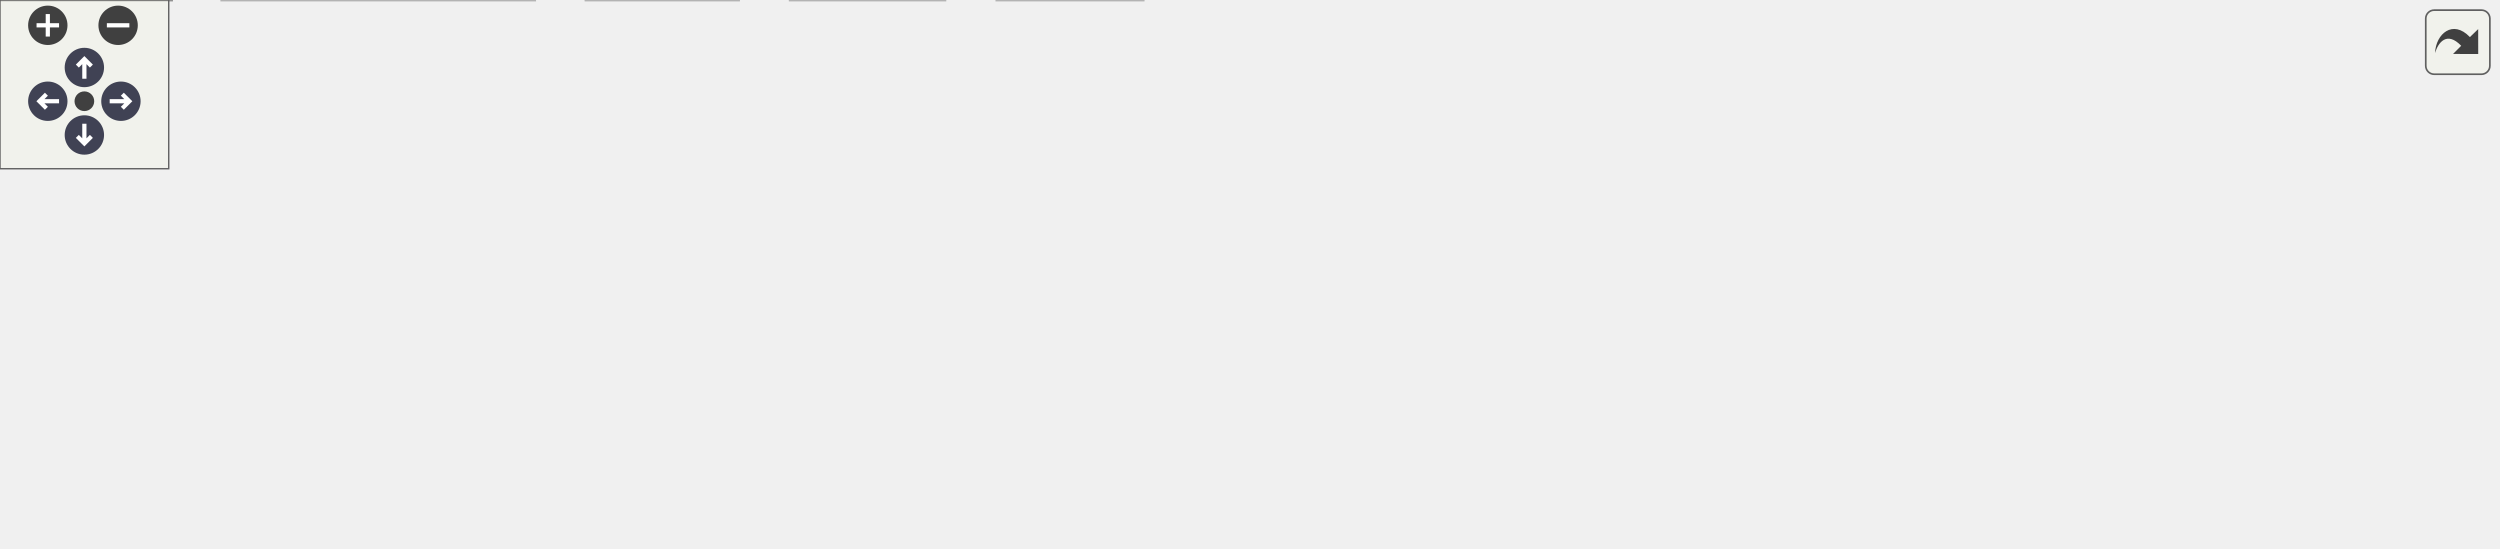
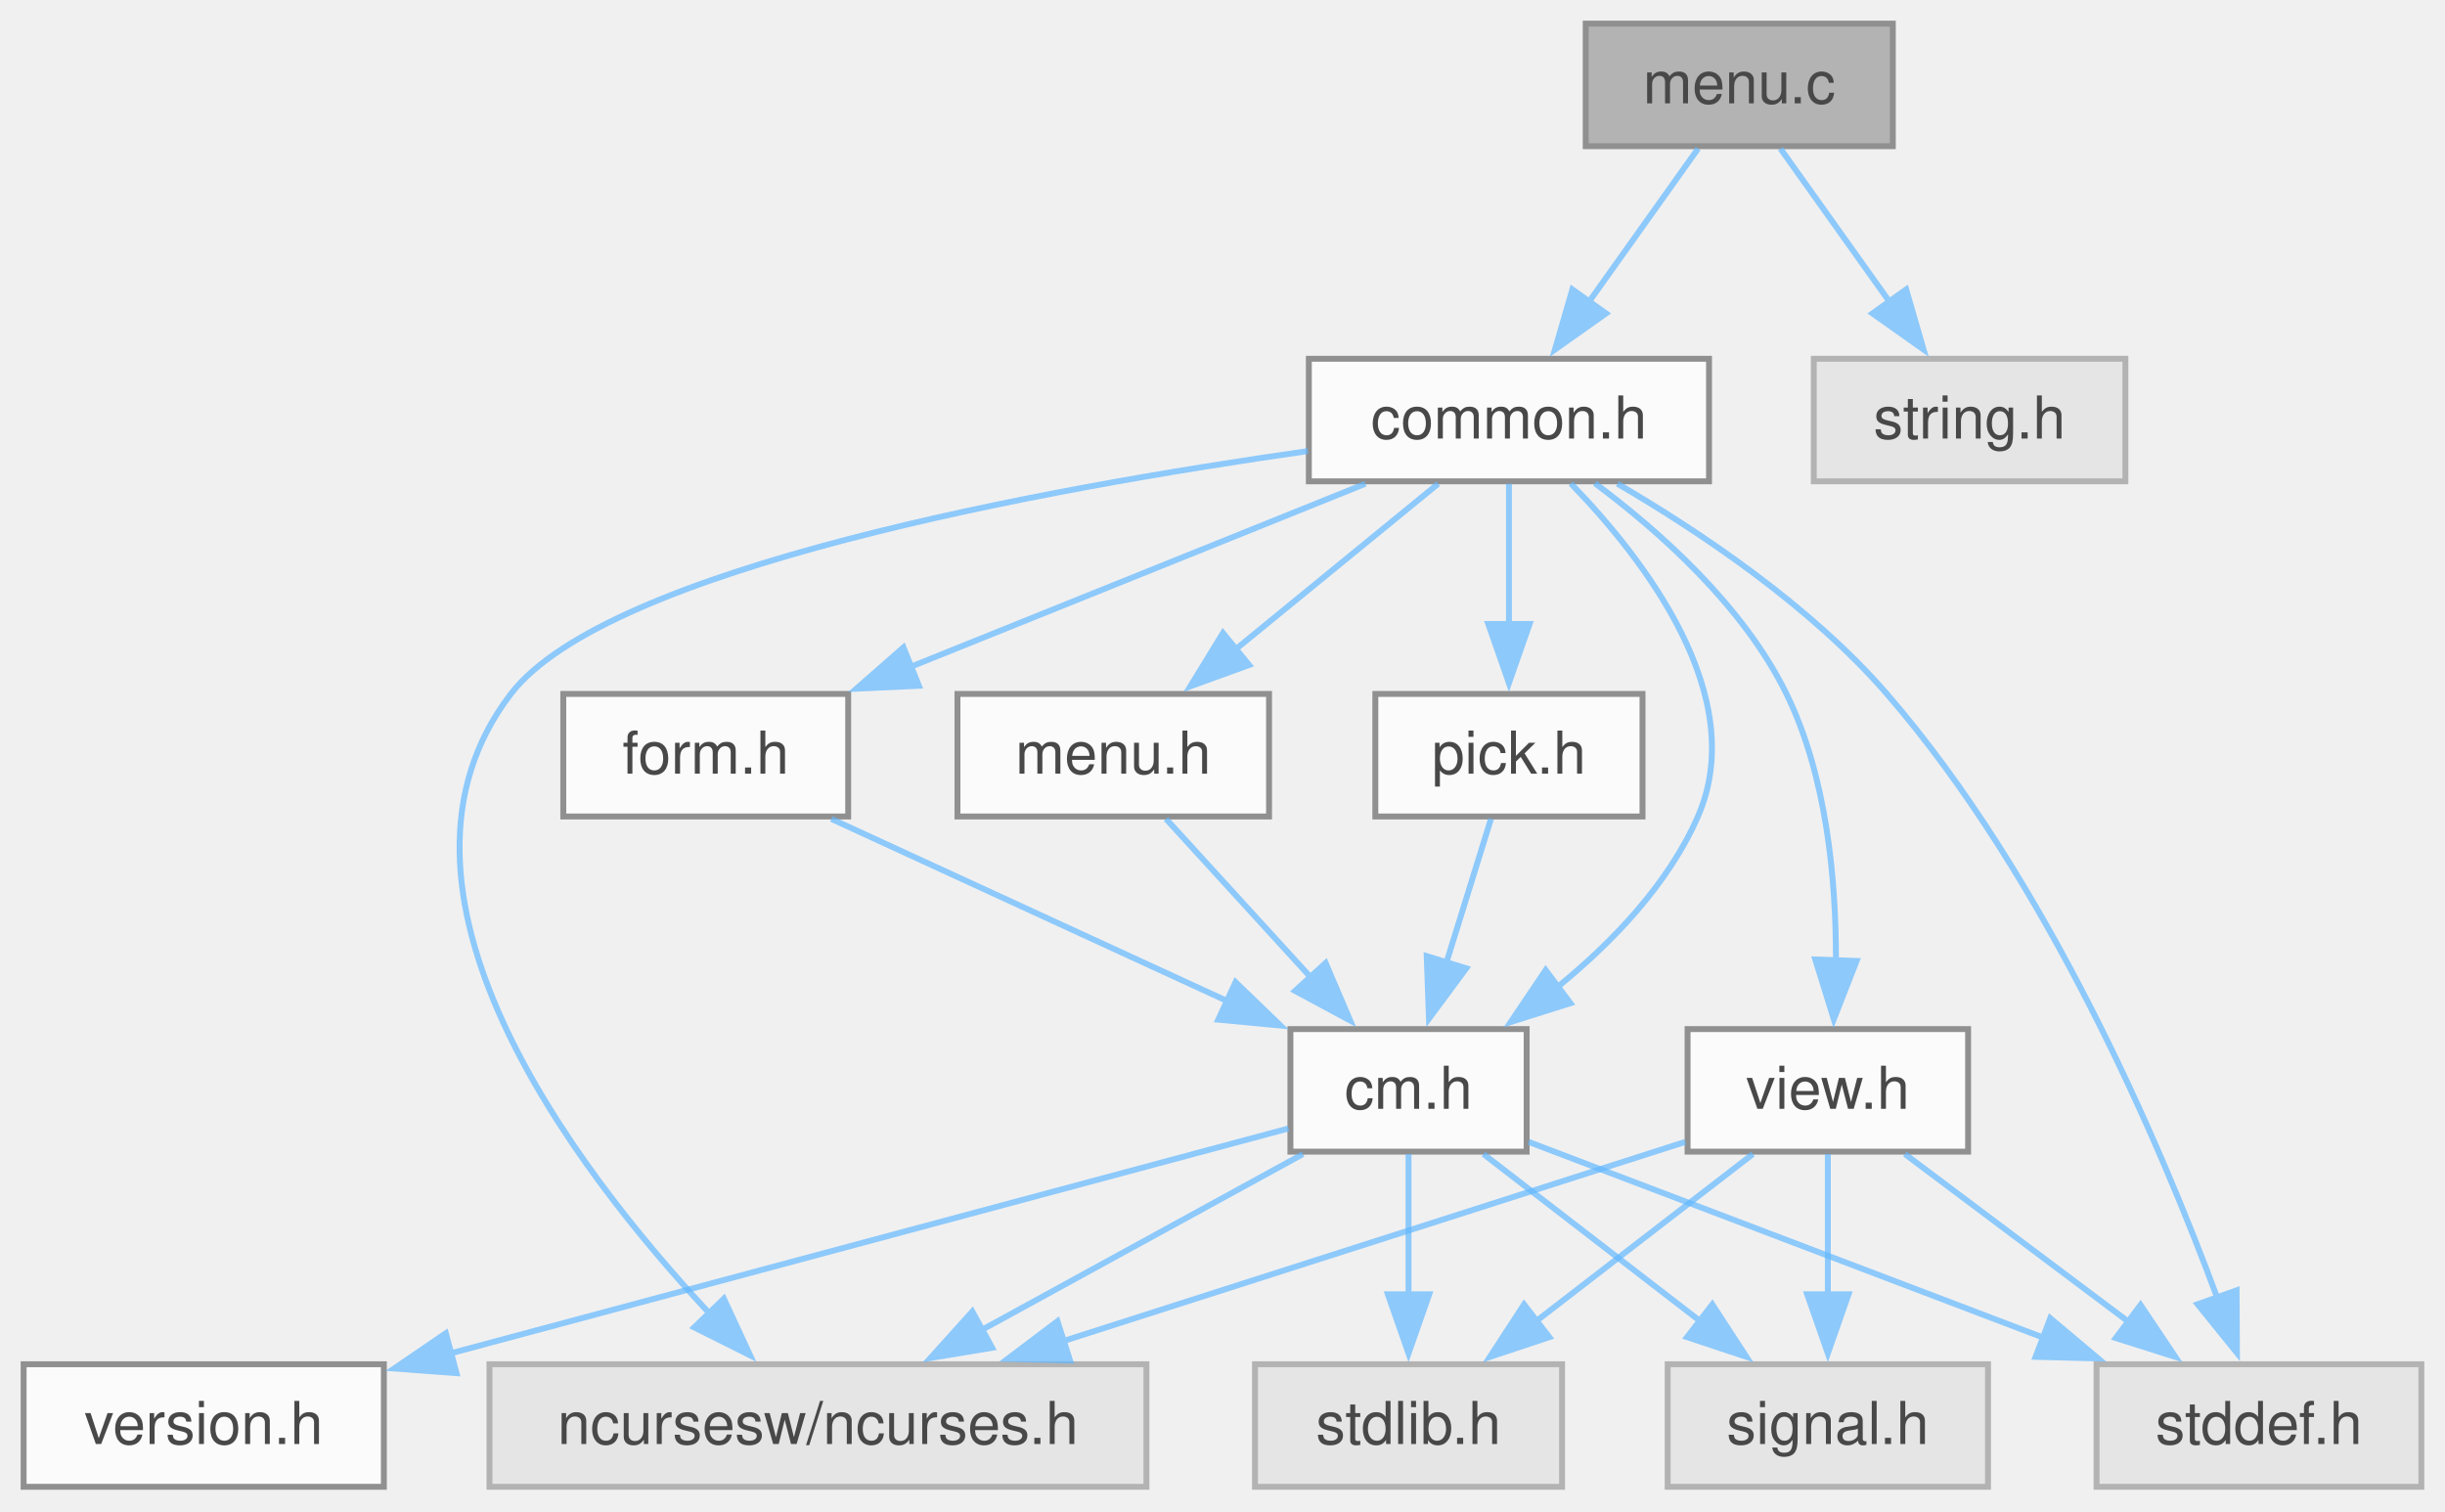
- <svg xmlns="http://www.w3.org/2000/svg" xmlns:xlink="http://www.w3.org/1999/xlink" id="main" version="1.1" xml:space="preserve">
-   <style type="text/css">
+ <svg xmlns="http://www.w3.org/2000/svg" xmlns:xlink="http://www.w3.org/1999/xlink" width="414pt" height="256pt" viewBox="0.00 0.00 414.00 256.00">
+   <svg id="main" version="1.1" xml:space="preserve">
+     <style type="text/css">
.node, .edge {opacity: 0.7;}
.node.selected, .edge.selected {opacity: 1;}
.edge:hover path { stroke: red; }
.edge:hover polygon { stroke: red; fill: red; }
</style>
-   <defs>
-     <circle id="rim" cx="0" cy="0" r="7" />
-     <circle id="rim2" cx="0" cy="0" r="3.5" />
-     <g id="zoomPlus">
-       <use xlink:href="#rim" fill="#404040">
-         <set attributeName="fill" to="#808080" begin="zoomplus.mouseover" end="zoomplus.mouseout" />
-       </use>
-       <path d="M-4,0h8M0,-4v8" fill="none" stroke="white" stroke-width="1.5" pointer-events="none" />
-     </g>
-     <g id="zoomMin">
-       <use xlink:href="#rim" fill="#404040">
-         <set attributeName="fill" to="#808080" begin="zoomminus.mouseover" end="zoomminus.mouseout" />
-       </use>
-       <path d="M-4,0h8" fill="none" stroke="white" stroke-width="1.5" pointer-events="none" />
-     </g>
-     <g id="arrowUp" transform="translate(30 24)">
-       <use xlink:href="#rim" />
-       <path pointer-events="none" fill="none" stroke="white" stroke-width="1.5" d="M0,-3.0v7 M-2.5,-0.5L0,-3.0L2.5,-0.5" />
-     </g>
-     <g id="arrowRight" transform="rotate(90) translate(36 -43)">
-       <use xlink:href="#rim" />
-       <path pointer-events="none" fill="none" stroke="white" stroke-width="1.5" d="M0,-3.0v7 M-2.5,-0.5L0,-3.0L2.5,-0.5" />
-     </g>
-     <g id="arrowDown" transform="rotate(180) translate(-30 -48)">
-       <use xlink:href="#rim" />
-       <path pointer-events="none" fill="none" stroke="white" stroke-width="1.5" d="M0,-3.0v7 M-2.5,-0.5L0,-3.0L2.5,-0.5" />
-     </g>
-     <g id="arrowLeft" transform="rotate(270) translate(-36 17)">
-       <use xlink:href="#rim" />
-       <path pointer-events="none" fill="none" stroke="white" stroke-width="1.5" d="M0,-3.0v7 M-2.5,-0.5L0,-3.0L2.5,-0.5" />
-     </g>
-     <g id="resetDef">
-       <use xlink:href="#rim2" fill="#404040">
-         <set attributeName="fill" to="#808080" begin="reset.mouseover" end="reset.mouseout" />
-       </use>
-     </g>
-   </defs>
-   <svg id="graph" class="graph">
-     <g id="viewport">
-       <g id="Node000001" class="node">
-         <g id="a_Node000001">
-           <a xlink:title="Functions to execute external commands.">
-             <polygon fill="#999999" stroke="#666666" points="524.25,-134.25 476.75,-134.25 476.75,-113.5 524.25,-113.5 524.25,-134.25" />
-             <text xml:space="preserve" text-anchor="middle" x="500.5" y="-120.75" font-family="Helvetica,sans-Serif" font-size="10.00">exec.c</text>
-           </a>
+     <svg id="graph" class="graph">
+       <g id="graph0" class="graph" transform="scale(1 1) rotate(0) translate(4 251.75)">
+         <g id="Node000001" class="node">
+           <g id="a_Node000001">
+             <a xlink:title="Command line start-up for C-Menu components.">
+               <polygon fill="#999999" stroke="#666666" points="316.5,-247.75 264.5,-247.75 264.5,-227 316.5,-227 316.5,-247.75" />
+               <text xml:space="preserve" text-anchor="middle" x="290.5" y="-234.25" font-family="Helvetica,sans-Serif" font-size="10.00">menu.c</text>
+             </a>
+           </g>
+         </g>
+         <g id="Node000002" class="node">
+           <g id="a_Node000002">
+             <a xlink:href="../../dd/dd8/a00719.html" target="_top" xlink:title="Headder for C-Menu Menu, Form, Pick, and View components.">
+               <polygon fill="white" stroke="#666666" points="285.38,-191 217.62,-191 217.62,-170.25 285.38,-170.25 285.38,-191" />
+               <text xml:space="preserve" text-anchor="middle" x="251.5" y="-177.5" font-family="Helvetica,sans-Serif" font-size="10.00">common.h</text>
+             </a>
+           </g>
+         </g>
+         <g id="edge1_Node000001_Node000002" class="edge">
+           <g id="a_edge1_Node000001_Node000002">
+             <a xlink:title=" ">
+               <path fill="none" stroke="#63b8ff" d="M283.53,-226.59C278.37,-219.35 271.18,-209.26 264.93,-200.47" />
+               <polygon fill="#63b8ff" stroke="#63b8ff" points="267.94,-198.68 259.29,-192.56 262.24,-202.74 267.94,-198.68" />
+             </a>
+           </g>
+         </g>
+         <g id="Node000013" class="node">
+           <g id="a_Node000013">
+             <a xlink:title=" ">
+               <polygon fill="#e0e0e0" stroke="#999999" points="355.88,-191 303.12,-191 303.12,-170.25 355.88,-170.25 355.88,-191" />
+               <text xml:space="preserve" text-anchor="middle" x="329.5" y="-177.5" font-family="Helvetica,sans-Serif" font-size="10.00">string.h</text>
+             </a>
+           </g>
+         </g>
+         <g id="edge21_Node000001_Node000013" class="edge">
+           <g id="a_edge21_Node000001_Node000013">
+             <a xlink:title=" ">
+               <path fill="none" stroke="#63b8ff" d="M297.47,-226.59C302.63,-219.35 309.82,-209.26 316.07,-200.47" />
+               <polygon fill="#63b8ff" stroke="#63b8ff" points="318.76,-202.74 321.71,-192.56 313.06,-198.68 318.76,-202.74" />
+             </a>
+           </g>
+         </g>
+         <g id="Node000003" class="node">
+           <g id="a_Node000003">
+             <a xlink:title=" ">
+               <polygon fill="#e0e0e0" stroke="#999999" points="190.12,-20.75 78.88,-20.75 78.88,0 190.12,0 190.12,-20.75" />
+               <text xml:space="preserve" text-anchor="middle" x="134.5" y="-7.25" font-family="Helvetica,sans-Serif" font-size="10.00">ncursesw/ncurses.h</text>
+             </a>
+           </g>
+         </g>
+         <g id="edge2_Node000002_Node000003" class="edge">
+           <g id="a_edge2_Node000002_Node000003">
+             <a xlink:title=" ">
+               <path fill="none" stroke="#63b8ff" d="M217.45,-175.37C172.97,-169.03 98.82,-155.52 82.5,-134.25 57.28,-101.37 92.71,-54.43 116.33,-29.15" />
+               <polygon fill="#63b8ff" stroke="#63b8ff" points="118.57,-31.86 123.02,-22.25 113.55,-26.99 118.57,-31.86" />
+             </a>
+           </g>
+         </g>
+         <g id="Node000004" class="node">
+           <g id="a_Node000004">
+             <a xlink:href="../../d8/db9/a00725.html" target="_top" xlink:title="Headder for C-Menu API library, libcm.so.">
+               <polygon fill="white" stroke="#666666" points="254.5,-77.5 214.5,-77.5 214.5,-56.75 254.5,-56.75 254.5,-77.5" />
+               <text xml:space="preserve" text-anchor="middle" x="234.5" y="-64" font-family="Helvetica,sans-Serif" font-size="10.00">cm.h</text>
+             </a>
+           </g>
+         </g>
+         <g id="edge3_Node000002_Node000004" class="edge">
+           <g id="a_edge3_Node000002_Node000004">
+             <a xlink:title=" ">
+               <path fill="none" stroke="#63b8ff" d="M261.98,-169.88C274.41,-157.08 292.38,-133.84 283.5,-113.5 278.49,-102.03 268.98,-92.16 259.67,-84.58" />
+               <polygon fill="#63b8ff" stroke="#63b8ff" points="261.91,-81.89 251.8,-78.7 257.72,-87.49 261.91,-81.89" />
+             </a>
+           </g>
+         </g>
+         <g id="Node000007" class="node">
+           <g id="a_Node000007">
+             <a xlink:title=" ">
+               <polygon fill="#e0e0e0" stroke="#999999" points="406,-20.75 351,-20.75 351,0 406,0 406,-20.75" />
+               <text xml:space="preserve" text-anchor="middle" x="378.5" y="-7.25" font-family="Helvetica,sans-Serif" font-size="10.00">stddef.h</text>
+             </a>
+           </g>
+         </g>
+         <g id="edge20_Node000002_Node000007" class="edge">
+           <g id="a_edge20_Node000002_Node000007">
+             <a xlink:title=" ">
+               <path fill="none" stroke="#63b8ff" d="M269.87,-169.85C283.75,-161.75 302.57,-149.18 315.5,-134.25 342.6,-102.97 361.8,-57.99 371.43,-32.02" />
+               <polygon fill="#63b8ff" stroke="#63b8ff" points="374.71,-33.26 374.77,-22.67 368.11,-30.91 374.71,-33.26" />
+             </a>
+           </g>
+         </g>
+         <g id="Node000009" class="node">
+           <g id="a_Node000009">
+             <a xlink:href="../../d2/d94/a00716.html" target="_top" xlink:title="Form data structures, enums, types, end process declarations.">
+               <polygon fill="white" stroke="#666666" points="139.62,-134.25 91.38,-134.25 91.38,-113.5 139.62,-113.5 139.62,-134.25" />
+               <text xml:space="preserve" text-anchor="middle" x="115.5" y="-120.75" font-family="Helvetica,sans-Serif" font-size="10.00">form.h</text>
+             </a>
+           </g>
+         </g>
+         <g id="edge9_Node000002_Node000009" class="edge">
+           <g id="a_edge9_Node000002_Node000009">
+             <a xlink:title=" ">
+               <path fill="none" stroke="#63b8ff" d="M227.19,-169.84C205.72,-161.19 174.18,-148.5 150.09,-138.8" />
+               <polygon fill="#63b8ff" stroke="#63b8ff" points="151.59,-135.63 141.01,-135.14 148.98,-142.13 151.59,-135.63" />
+             </a>
+           </g>
+         </g>
+         <g id="Node000010" class="node">
+           <g id="a_Node000010">
+             <a xlink:href="../../df/df7/a00731.html" target="_top" xlink:title="Menu data structures, enums, types, end external declarations.">
+               <polygon fill="white" stroke="#666666" points="210.88,-134.25 158.12,-134.25 158.12,-113.5 210.88,-113.5 210.88,-134.25" />
+               <text xml:space="preserve" text-anchor="middle" x="184.5" y="-120.75" font-family="Helvetica,sans-Serif" font-size="10.00">menu.h</text>
+             </a>
+           </g>
+         </g>
+         <g id="edge11_Node000002_Node000010" class="edge">
+           <g id="a_edge11_Node000002_Node000010">
+             <a xlink:title=" ">
+               <path fill="none" stroke="#63b8ff" d="M239.52,-169.84C229.99,-162.05 216.44,-150.97 205.17,-141.76" />
+               <polygon fill="#63b8ff" stroke="#63b8ff" points="207.5,-139.15 197.55,-135.54 203.08,-144.57 207.5,-139.15" />
+             </a>
+           </g>
+         </g>
+         <g id="Node000011" class="node">
+           <g id="a_Node000011">
+             <a xlink:href="../../db/d7c/a00722.html" target="_top" xlink:title="Pick data structures, enums, types, end external declarations.">
+               <polygon fill="white" stroke="#666666" points="274.12,-134.25 228.88,-134.25 228.88,-113.5 274.12,-113.5 274.12,-134.25" />
+               <text xml:space="preserve" text-anchor="middle" x="251.5" y="-120.75" font-family="Helvetica,sans-Serif" font-size="10.00">pick.h</text>
+             </a>
+           </g>
+         </g>
+         <g id="edge13_Node000002_Node000011" class="edge">
+           <g id="a_edge13_Node000002_Node000011">
+             <a xlink:title=" ">
+               <path fill="none" stroke="#63b8ff" d="M251.5,-169.84C251.5,-163.22 251.5,-154.22 251.5,-146.02" />
+               <polygon fill="#63b8ff" stroke="#63b8ff" points="255,-146.09 251.5,-136.09 248,-146.09 255,-146.09" />
+             </a>
+           </g>
+         </g>
+         <g id="Node000012" class="node">
+           <g id="a_Node000012">
+             <a xlink:href="../../d6/dc0/a00734.html" target="_top" xlink:title="View data structures, enums, types, end external declarations.">
+               <polygon fill="white" stroke="#666666" points="329.25,-77.5 281.75,-77.5 281.75,-56.75 329.25,-56.75 329.25,-77.5" />
+               <text xml:space="preserve" text-anchor="middle" x="305.5" y="-64" font-family="Helvetica,sans-Serif" font-size="10.00">view.h</text>
+             </a>
+           </g>
+         </g>
+         <g id="edge15_Node000002_Node000012" class="edge">
+           <g id="a_edge15_Node000002_Node000012">
+             <a xlink:title=" ">
+               <path fill="none" stroke="#63b8ff" d="M266.05,-169.93C276.97,-161.8 291.23,-149.13 298.5,-134.25 305.33,-120.26 306.91,-102.65 306.87,-89.13" />
+               <polygon fill="#63b8ff" stroke="#63b8ff" points="310.37,-89.04 306.51,-79.17 303.37,-89.29 310.37,-89.04" />
+             </a>
+           </g>
+         </g>
+         <g id="edge5_Node000004_Node000003" class="edge">
+           <g id="a_edge5_Node000004_Node000003">
+             <a xlink:title=" ">
+               <path fill="none" stroke="#63b8ff" d="M216.62,-56.34C201.41,-48.01 179.31,-35.91 161.87,-26.36" />
+               <polygon fill="#63b8ff" stroke="#63b8ff" points="164,-23.54 153.55,-21.81 160.64,-29.68 164,-23.54" />
+             </a>
+           </g>
+         </g>
+         <g id="Node000005" class="node">
+           <g id="a_Node000005">
+             <a xlink:href="../../df/d3b/a00728.html" target="_top" xlink:title=" ">
+               <polygon fill="white" stroke="#666666" points="61,-20.75 0,-20.75 0,0 61,0 61,-20.75" />
+               <text xml:space="preserve" text-anchor="middle" x="30.5" y="-7.25" font-family="Helvetica,sans-Serif" font-size="10.00">version.h</text>
+             </a>
+           </g>
+         </g>
+         <g id="edge4_Node000004_Node000005" class="edge">
+           <g id="a_edge4_Node000004_Node000005">
+             <a xlink:title=" ">
+               <path fill="none" stroke="#63b8ff" d="M214.19,-60.68C181.26,-51.84 115.53,-34.2 72.29,-22.59" />
+               <polygon fill="#63b8ff" stroke="#63b8ff" points="73.3,-19.24 62.74,-20.03 71.49,-26 73.3,-19.24" />
+             </a>
+           </g>
+         </g>
+         <g id="Node000006" class="node">
+           <g id="a_Node000006">
+             <a xlink:title=" ">
+               <polygon fill="#e0e0e0" stroke="#999999" points="332.62,-20.75 278.38,-20.75 278.38,0 332.62,0 332.62,-20.75" />
+               <text xml:space="preserve" text-anchor="middle" x="305.5" y="-7.25" font-family="Helvetica,sans-Serif" font-size="10.00">signal.h</text>
+             </a>
+           </g>
+         </g>
+         <g id="edge6_Node000004_Node000006" class="edge">
+           <g id="a_edge6_Node000004_Node000006">
+             <a xlink:title=" ">
+               <path fill="none" stroke="#63b8ff" d="M247.19,-56.34C257.39,-48.47 271.94,-37.25 283.96,-27.99" />
+               <polygon fill="#63b8ff" stroke="#63b8ff" points="285.94,-30.88 291.72,-22 281.66,-25.34 285.94,-30.88" />
+             </a>
+           </g>
+         </g>
+         <g id="edge7_Node000004_Node000007" class="edge">
+           <g id="a_edge7_Node000004_Node000007">
+             <a xlink:title=" ">
+               <path fill="none" stroke="#63b8ff" d="M254.83,-58.4C277.48,-49.78 314.56,-35.69 342.22,-25.17" />
+               <polygon fill="#63b8ff" stroke="#63b8ff" points="343.16,-28.55 351.27,-21.73 340.68,-22.01 343.16,-28.55" />
+             </a>
+           </g>
+         </g>
+         <g id="Node000008" class="node">
+           <g id="a_Node000008">
+             <a xlink:title=" ">
+               <polygon fill="#e0e0e0" stroke="#999999" points="260.5,-20.75 208.5,-20.75 208.5,0 260.5,0 260.5,-20.75" />
+               <text xml:space="preserve" text-anchor="middle" x="234.5" y="-7.25" font-family="Helvetica,sans-Serif" font-size="10.00">stdlib.h</text>
+             </a>
+           </g>
+         </g>
+         <g id="edge8_Node000004_Node000008" class="edge">
+           <g id="a_edge8_Node000004_Node000008">
+             <a xlink:title=" ">
+               <path fill="none" stroke="#63b8ff" d="M234.5,-56.34C234.5,-49.72 234.5,-40.72 234.5,-32.52" />
+               <polygon fill="#63b8ff" stroke="#63b8ff" points="238,-32.59 234.5,-22.59 231,-32.59 238,-32.59" />
+             </a>
+           </g>
+         </g>
+         <g id="edge10_Node000009_Node000004" class="edge">
+           <g id="a_edge10_Node000009_Node000004">
+             <a xlink:title=" ">
+               <path fill="none" stroke="#63b8ff" d="M136.77,-113.09C155.45,-104.5 182.83,-91.9 203.86,-82.22" />
+               <polygon fill="#63b8ff" stroke="#63b8ff" points="205.21,-85.45 212.83,-78.1 202.28,-79.1 205.21,-85.45" />
+             </a>
+           </g>
+         </g>
+         <g id="edge12_Node000010_Node000004" class="edge">
+           <g id="a_edge12_Node000010_Node000004">
+             <a xlink:title=" ">
+               <path fill="none" stroke="#63b8ff" d="M193.44,-113.09C200.26,-105.61 209.86,-95.11 218.06,-86.13" />
+               <polygon fill="#63b8ff" stroke="#63b8ff" points="220.46,-88.69 224.62,-78.95 215.29,-83.97 220.46,-88.69" />
+             </a>
+           </g>
+         </g>
+         <g id="edge14_Node000011_Node000004" class="edge">
+           <g id="a_edge14_Node000011_Node000004">
+             <a xlink:title=" ">
+               <path fill="none" stroke="#63b8ff" d="M248.46,-113.09C246.36,-106.31 243.48,-97.05 240.89,-88.69" />
+               <polygon fill="#63b8ff" stroke="#63b8ff" points="244.27,-87.79 237.96,-79.27 237.58,-89.86 244.27,-87.79" />
+             </a>
+           </g>
+         </g>
+         <g id="edge16_Node000012_Node000003" class="edge">
+           <g id="a_edge16_Node000012_Node000003">
+             <a xlink:title=" ">
+               <path fill="none" stroke="#63b8ff" d="M281.36,-58.4C253.98,-49.63 208.86,-35.18 175.85,-24.61" />
+               <polygon fill="#63b8ff" stroke="#63b8ff" points="177.19,-21.37 166.6,-21.65 175.06,-28.04 177.19,-21.37" />
+             </a>
+           </g>
+         </g>
+         <g id="edge17_Node000012_Node000006" class="edge">
+           <g id="a_edge17_Node000012_Node000006">
+             <a xlink:title=" ">
+               <path fill="none" stroke="#63b8ff" d="M305.5,-56.34C305.5,-49.72 305.5,-40.72 305.5,-32.52" />
+               <polygon fill="#63b8ff" stroke="#63b8ff" points="309,-32.59 305.5,-22.59 302,-32.59 309,-32.59" />
+             </a>
+           </g>
+         </g>
+         <g id="edge18_Node000012_Node000007" class="edge">
+           <g id="a_edge18_Node000012_Node000007">
+             <a xlink:title=" ">
+               <path fill="none" stroke="#63b8ff" d="M318.55,-56.34C329.14,-48.4 344.29,-37.03 356.72,-27.71" />
+               <polygon fill="#63b8ff" stroke="#63b8ff" points="358.45,-30.79 364.35,-21.99 354.25,-25.19 358.45,-30.79" />
+             </a>
+           </g>
+         </g>
+         <g id="edge19_Node000012_Node000008" class="edge">
+           <g id="a_edge19_Node000012_Node000008">
+             <a xlink:title=" ">
+               <path fill="none" stroke="#63b8ff" d="M292.81,-56.34C282.61,-48.47 268.06,-37.25 256.04,-27.99" />
+               <polygon fill="#63b8ff" stroke="#63b8ff" points="258.34,-25.34 248.28,-22 254.06,-30.88 258.34,-25.34" />
+             </a>
+           </g>
        </g>
      </g>
-       <g id="Node000002" class="node">
-         <g id="a_Node000002">
-           <a xlink:href="../../d8/db9/a00725.html" target="_top" xlink:title="Headder for C-Menu API library, libcm.so.">
-             <polygon fill="white" stroke="#666666" points="268.5,-77.5 228.5,-77.5 228.5,-56.75 268.5,-56.75 268.5,-77.5" />
-             <text xml:space="preserve" text-anchor="middle" x="248.5" y="-64" font-family="Helvetica,sans-Serif" font-size="10.00">cm.h</text>
-           </a>
-         </g>
-       </g>
-       <g id="edge1_Node000001_Node000002" class="edge">
-         <g id="a_edge1_Node000001_Node000002">
-           <a xlink:title=" ">
-             <path fill="none" stroke="#63b8ff" d="M476.34,-117.63C430.39,-107.64 330.49,-85.94 279.62,-74.89" />
-             <polygon fill="#63b8ff" stroke="#63b8ff" points="280.67,-71.53 270.15,-72.83 279.18,-78.37 280.67,-71.53" />
-           </a>
-         </g>
-       </g>
-       <g id="Node000006" class="node">
-         <g id="a_Node000006">
-           <a xlink:title=" ">
-             <polygon fill="#e0e0e0" stroke="#999999" points="336,-20.75 281,-20.75 281,0 336,0 336,-20.75" />
-             <text xml:space="preserve" text-anchor="middle" x="308.5" y="-7.25" font-family="Helvetica,sans-Serif" font-size="10.00">stddef.h</text>
-           </a>
-         </g>
-       </g>
-       <g id="edge9_Node000001_Node000006" class="edge">
-         <g id="a_edge9_Node000001_Node000006">
-           <a xlink:title=" ">
-             <path fill="none" stroke="#63b8ff" d="M476.51,-120.01C446.12,-115.4 393.3,-104 356.5,-77.5 339.8,-65.48 326.62,-45.85 318.33,-31.1" />
-             <polygon fill="#63b8ff" stroke="#63b8ff" points="321.44,-29.51 313.67,-22.31 315.26,-32.79 321.44,-29.51" />
-           </a>
-         </g>
-       </g>
-       <g id="Node000007" class="node">
-         <g id="a_Node000007">
-           <a xlink:title=" ">
-             <polygon fill="#e0e0e0" stroke="#999999" points="406.5,-20.75 354.5,-20.75 354.5,0 406.5,0 406.5,-20.75" />
-             <text xml:space="preserve" text-anchor="middle" x="380.5" y="-7.25" font-family="Helvetica,sans-Serif" font-size="10.00">stdlib.h</text>
-           </a>
-         </g>
-       </g>
-       <g id="edge10_Node000001_Node000007" class="edge">
-         <g id="a_edge10_Node000001_Node000007">
-           <a xlink:title=" ">
-             <path fill="none" stroke="#63b8ff" d="M476.36,-122.69C444.88,-120.98 390.83,-112.73 365.5,-77.5 355.64,-63.79 361.54,-44.68 368.63,-30.53" />
-             <polygon fill="#63b8ff" stroke="#63b8ff" points="371.48,-32.61 373.31,-22.17 365.37,-29.19 371.48,-32.61" />
-           </a>
-         </g>
-       </g>
-       <g id="Node000008" class="node">
-         <g id="a_Node000008">
-           <a xlink:title=" ">
-             <polygon fill="#e0e0e0" stroke="#999999" points="424.75,-77.5 374.25,-77.5 374.25,-56.75 424.75,-56.75 424.75,-77.5" />
-             <text xml:space="preserve" text-anchor="middle" x="399.5" y="-64" font-family="Helvetica,sans-Serif" font-size="10.00">errno.h</text>
-           </a>
-         </g>
-       </g>
-       <g id="edge7_Node000001_Node000008" class="edge">
-         <g id="a_edge7_Node000001_Node000008">
-           <a xlink:title=" ">
-             <path fill="none" stroke="#63b8ff" d="M482.44,-113.09C467.08,-104.76 444.76,-92.66 427.14,-83.11" />
-             <polygon fill="#63b8ff" stroke="#63b8ff" points="429.19,-80.24 418.73,-78.55 425.85,-86.39 429.19,-80.24" />
-           </a>
-         </g>
-       </g>
-       <g id="Node000009" class="node">
-         <g id="a_Node000009">
-           <a xlink:title=" ">
-             <polygon fill="#e0e0e0" stroke="#999999" points="489.88,-77.5 443.12,-77.5 443.12,-56.75 489.88,-56.75 489.88,-77.5" />
-             <text xml:space="preserve" text-anchor="middle" x="466.5" y="-64" font-family="Helvetica,sans-Serif" font-size="10.00">fcntl.h</text>
-           </a>
-         </g>
-       </g>
-       <g id="edge8_Node000001_Node000009" class="edge">
-         <g id="a_edge8_Node000001_Node000009">
-           <a xlink:title=" ">
-             <path fill="none" stroke="#63b8ff" d="M494.42,-113.09C490.02,-106 483.93,-96.19 478.56,-87.54" />
-             <polygon fill="#63b8ff" stroke="#63b8ff" points="481.57,-85.76 473.32,-79.11 475.63,-89.46 481.57,-85.76" />
-           </a>
-         </g>
-       </g>
-       <g id="Node000010" class="node">
-         <g id="a_Node000010">
-           <a xlink:title=" ">
-             <polygon fill="#e0e0e0" stroke="#999999" points="560.88,-77.5 508.12,-77.5 508.12,-56.75 560.88,-56.75 560.88,-77.5" />
-             <text xml:space="preserve" text-anchor="middle" x="534.5" y="-64" font-family="Helvetica,sans-Serif" font-size="10.00">string.h</text>
-           </a>
-         </g>
-       </g>
-       <g id="edge11_Node000001_Node000010" class="edge">
-         <g id="a_edge11_Node000001_Node000010">
-           <a xlink:title=" ">
-             <path fill="none" stroke="#63b8ff" d="M506.58,-113.09C510.98,-106 517.07,-96.19 522.44,-87.54" />
-             <polygon fill="#63b8ff" stroke="#63b8ff" points="525.37,-89.46 527.68,-79.11 519.43,-85.76 525.37,-89.46" />
-           </a>
-         </g>
-       </g>
-       <g id="Node000011" class="node">
-         <g id="a_Node000011">
-           <a xlink:title=" ">
-             <polygon fill="#e0e0e0" stroke="#999999" points="650.25,-77.5 578.75,-77.5 578.75,-56.75 650.25,-56.75 650.25,-77.5" />
-             <text xml:space="preserve" text-anchor="middle" x="614.5" y="-64" font-family="Helvetica,sans-Serif" font-size="10.00">sys/types.h</text>
-           </a>
-         </g>
-       </g>
-       <g id="edge12_Node000001_Node000011" class="edge">
-         <g id="a_edge12_Node000001_Node000011">
-           <a xlink:title=" ">
-             <path fill="none" stroke="#63b8ff" d="M520.88,-113.09C538.47,-104.64 564.13,-92.32 584.13,-82.71" />
-             <polygon fill="#63b8ff" stroke="#63b8ff" points="585.43,-85.97 592.93,-78.48 582.4,-79.66 585.43,-85.97" />
-           </a>
-         </g>
-       </g>
-       <g id="Node000012" class="node">
-         <g id="a_Node000012">
-           <a xlink:title=" ">
-             <polygon fill="#e0e0e0" stroke="#999999" points="734.25,-77.5 668.75,-77.5 668.75,-56.75 734.25,-56.75 734.25,-77.5" />
-             <text xml:space="preserve" text-anchor="middle" x="701.5" y="-64" font-family="Helvetica,sans-Serif" font-size="10.00">sys/wait.h</text>
-           </a>
-         </g>
-       </g>
-       <g id="edge13_Node000001_Node000012" class="edge">
-         <g id="a_edge13_Node000001_Node000012">
-           <a xlink:title=" ">
-             <path fill="none" stroke="#63b8ff" d="M524.75,-116.27C557.58,-107.33 616.75,-91.21 657.52,-80.1" />
-             <polygon fill="#63b8ff" stroke="#63b8ff" points="658.31,-83.52 667.04,-77.51 656.47,-76.76 658.31,-83.52" />
-           </a>
-         </g>
-       </g>
-       <g id="Node000013" class="node">
-         <g id="a_Node000013">
-           <a xlink:title=" ">
-             <polygon fill="#e0e0e0" stroke="#999999" points="814.75,-77.5 752.25,-77.5 752.25,-56.75 814.75,-56.75 814.75,-77.5" />
-             <text xml:space="preserve" text-anchor="middle" x="783.5" y="-64" font-family="Helvetica,sans-Serif" font-size="10.00">termios.h</text>
-           </a>
-         </g>
-       </g>
-       <g id="edge14_Node000001_Node000013" class="edge">
-         <g id="a_edge14_Node000001_Node000013">
-           <a xlink:title=" ">
-             <path fill="none" stroke="#63b8ff" d="M524.72,-118.73C566.66,-111.47 655.8,-95.69 740.92,-77.97" />
-             <polygon fill="#63b8ff" stroke="#63b8ff" points="741.54,-81.42 750.61,-75.94 740.1,-74.57 741.54,-81.42" />
-           </a>
-         </g>
-       </g>
-       <g id="Node000014" class="node">
-         <g id="a_Node000014">
-           <a xlink:title=" ">
-             <polygon fill="#e0e0e0" stroke="#999999" points="888,-77.5 833,-77.5 833,-56.75 888,-56.75 888,-77.5" />
-             <text xml:space="preserve" text-anchor="middle" x="860.5" y="-64" font-family="Helvetica,sans-Serif" font-size="10.00">unistd.h</text>
-           </a>
-         </g>
-       </g>
-       <g id="edge15_Node000001_Node000014" class="edge">
-         <g id="a_edge15_Node000001_Node000014">
-           <a xlink:title=" ">
-             <path fill="none" stroke="#63b8ff" d="M524.56,-120.4C576.73,-114.84 704.33,-100.22 821.4,-77.72" />
-             <polygon fill="#63b8ff" stroke="#63b8ff" points="822.06,-81.15 831.21,-75.8 820.72,-74.28 822.06,-81.15" />
-           </a>
-         </g>
-       </g>
-       <g id="Node000003" class="node">
-         <g id="a_Node000003">
-           <a xlink:href="../../df/d3b/a00728.html" target="_top" xlink:title=" ">
-             <polygon fill="white" stroke="#666666" points="61,-20.75 0,-20.75 0,0 61,0 61,-20.75" />
-             <text xml:space="preserve" text-anchor="middle" x="30.5" y="-7.25" font-family="Helvetica,sans-Serif" font-size="10.00">version.h</text>
-           </a>
-         </g>
-       </g>
-       <g id="edge2_Node000002_Node000003" class="edge">
-         <g id="a_edge2_Node000002_Node000003">
-           <a xlink:title=" ">
-             <path fill="none" stroke="#63b8ff" d="M228.38,-61.07C193.03,-52.19 119.1,-33.63 72.29,-21.87" />
-             <polygon fill="#63b8ff" stroke="#63b8ff" points="73.32,-18.52 62.77,-19.48 71.61,-25.31 73.32,-18.52" />
-           </a>
-         </g>
-       </g>
-       <g id="Node000004" class="node">
-         <g id="a_Node000004">
-           <a xlink:title=" ">
-             <polygon fill="#e0e0e0" stroke="#999999" points="190.12,-20.75 78.88,-20.75 78.88,0 190.12,0 190.12,-20.75" />
-             <text xml:space="preserve" text-anchor="middle" x="134.5" y="-7.25" font-family="Helvetica,sans-Serif" font-size="10.00">ncursesw/ncurses.h</text>
-           </a>
-         </g>
-       </g>
-       <g id="edge3_Node000002_Node000004" class="edge">
-         <g id="a_edge3_Node000002_Node000004">
-           <a xlink:title=" ">
-             <path fill="none" stroke="#63b8ff" d="M228.12,-56.34C210.53,-47.89 184.87,-35.57 164.87,-25.96" />
-             <polygon fill="#63b8ff" stroke="#63b8ff" points="166.6,-22.91 156.07,-21.73 163.57,-29.22 166.6,-22.91" />
-           </a>
-         </g>
-       </g>
-       <g id="Node000005" class="node">
-         <g id="a_Node000005">
-           <a xlink:title=" ">
-             <polygon fill="#e0e0e0" stroke="#999999" points="262.62,-20.75 208.38,-20.75 208.38,0 262.62,0 262.62,-20.75" />
-             <text xml:space="preserve" text-anchor="middle" x="235.5" y="-7.25" font-family="Helvetica,sans-Serif" font-size="10.00">signal.h</text>
-           </a>
-         </g>
-       </g>
-       <g id="edge4_Node000002_Node000005" class="edge">
-         <g id="a_edge4_Node000002_Node000005">
-           <a xlink:title=" ">
-             <path fill="none" stroke="#63b8ff" d="M246.18,-56.34C244.59,-49.64 242.42,-40.51 240.45,-32.23" />
-             <polygon fill="#63b8ff" stroke="#63b8ff" points="243.87,-31.47 238.15,-22.55 237.06,-33.09 243.87,-31.47" />
-           </a>
-         </g>
-       </g>
-       <g id="edge5_Node000002_Node000006" class="edge">
-         <g id="a_edge5_Node000002_Node000006">
-           <a xlink:title=" ">
-             <path fill="none" stroke="#63b8ff" d="M259.23,-56.34C267.59,-48.71 279.41,-37.92 289.38,-28.82" />
-             <polygon fill="#63b8ff" stroke="#63b8ff" points="291.72,-31.42 296.75,-22.1 287,-26.25 291.72,-31.42" />
-           </a>
-         </g>
-       </g>
-       <g id="edge6_Node000002_Node000007" class="edge">
-         <g id="a_edge6_Node000002_Node000007">
-           <a xlink:title=" ">
-             <path fill="none" stroke="#63b8ff" d="M268.84,-57.69C289.5,-49.12 321.87,-35.69 346.45,-25.5" />
-             <polygon fill="#63b8ff" stroke="#63b8ff" points="347.5,-28.85 355.39,-21.79 344.82,-22.39 347.5,-28.85" />
-           </a>
-         </g>
-       </g>
-     </g>
-   </svg>
-   <g id="navigator" transform="translate(0 0)" fill="#404254">
-     <rect fill="#f2f5e9" fill-opacity="0.5" stroke="#606060" stroke-width=".5" x="0" y="0" width="60" height="60" />
-     <use id="zoomplus" xlink:href="#zoomPlus" x="17" y="9" />
-     <use id="zoomminus" xlink:href="#zoomMin" x="42" y="9" />
-     <use id="reset" xlink:href="#resetDef" x="30" y="36" />
-     <use id="arrowup" xlink:href="#arrowUp" x="0" y="0" />
-     <use id="arrowright" xlink:href="#arrowRight" x="0" y="0" />
-     <use id="arrowdown" xlink:href="#arrowDown" x="0" y="0" />
-     <use id="arrowleft" xlink:href="#arrowLeft" x="0" y="0" />
-   </g>
-   <svg viewBox="0 0 15 15" width="100%" height="30px" preserveAspectRatio="xMaxYMin meet">
-     <g id="arrow_out" transform="scale(0.3 0.3)">
-       <a xlink:href="a01026_org.svg" target="_base">
-         <rect id="button" ry="5" rx="5" y="6" x="6" height="38" width="38" fill="#f2f5e9" fill-opacity="0.5" stroke="#606060" stroke-width="1.0" />
-         <path id="arrow" d="M 11.5,31.437 C 11.94,20.098 22.043,11.323 32.159,21.979 L 37.069,17.246 C 37.069,17.246 37.088,32 37.088,32 L 22.16,31.978 C 22.16,31.978 26.998,27.14 26.998,27.14 C 18.529,18.264 13.292,25.23 11.5,31.437 z" style="fill:#404040;" />
-       </a>
-     </g>
+     </svg>
  </svg>
  <style type="text/css">

[data-mouse-over-selected='false'] { opacity: 0.7; }
[data-mouse-over-selected='true']  { opacity: 1.0; }

</style>
</svg>
